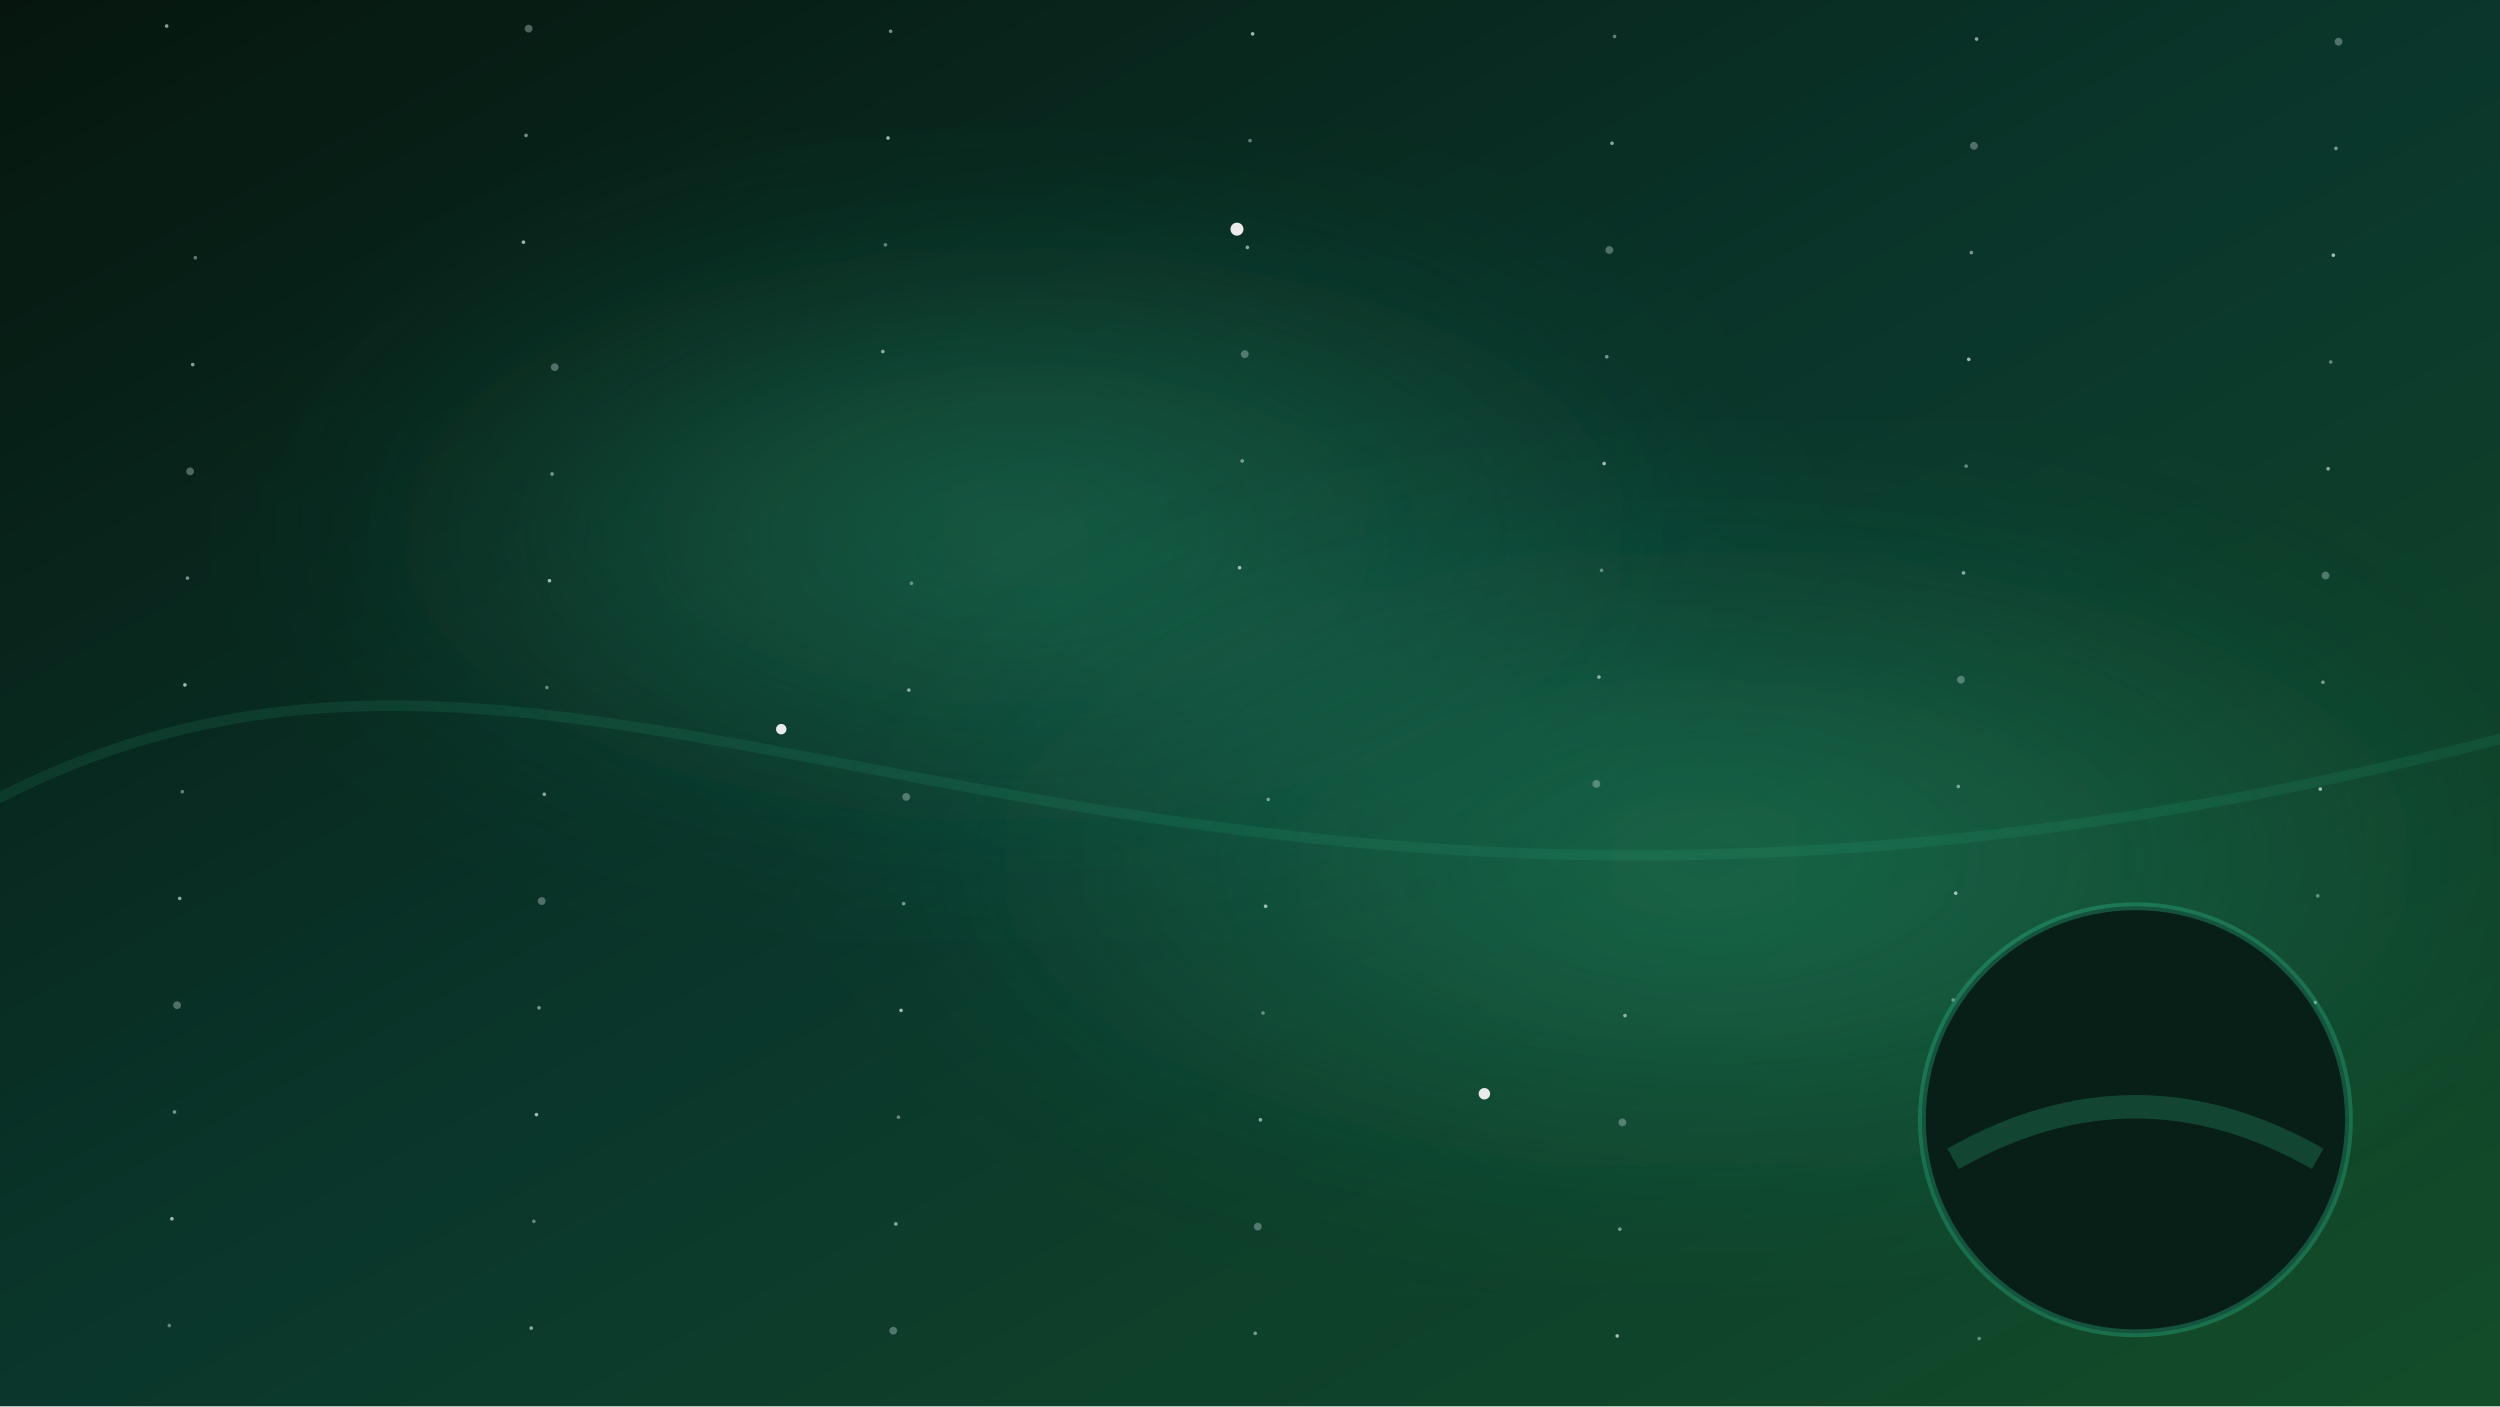
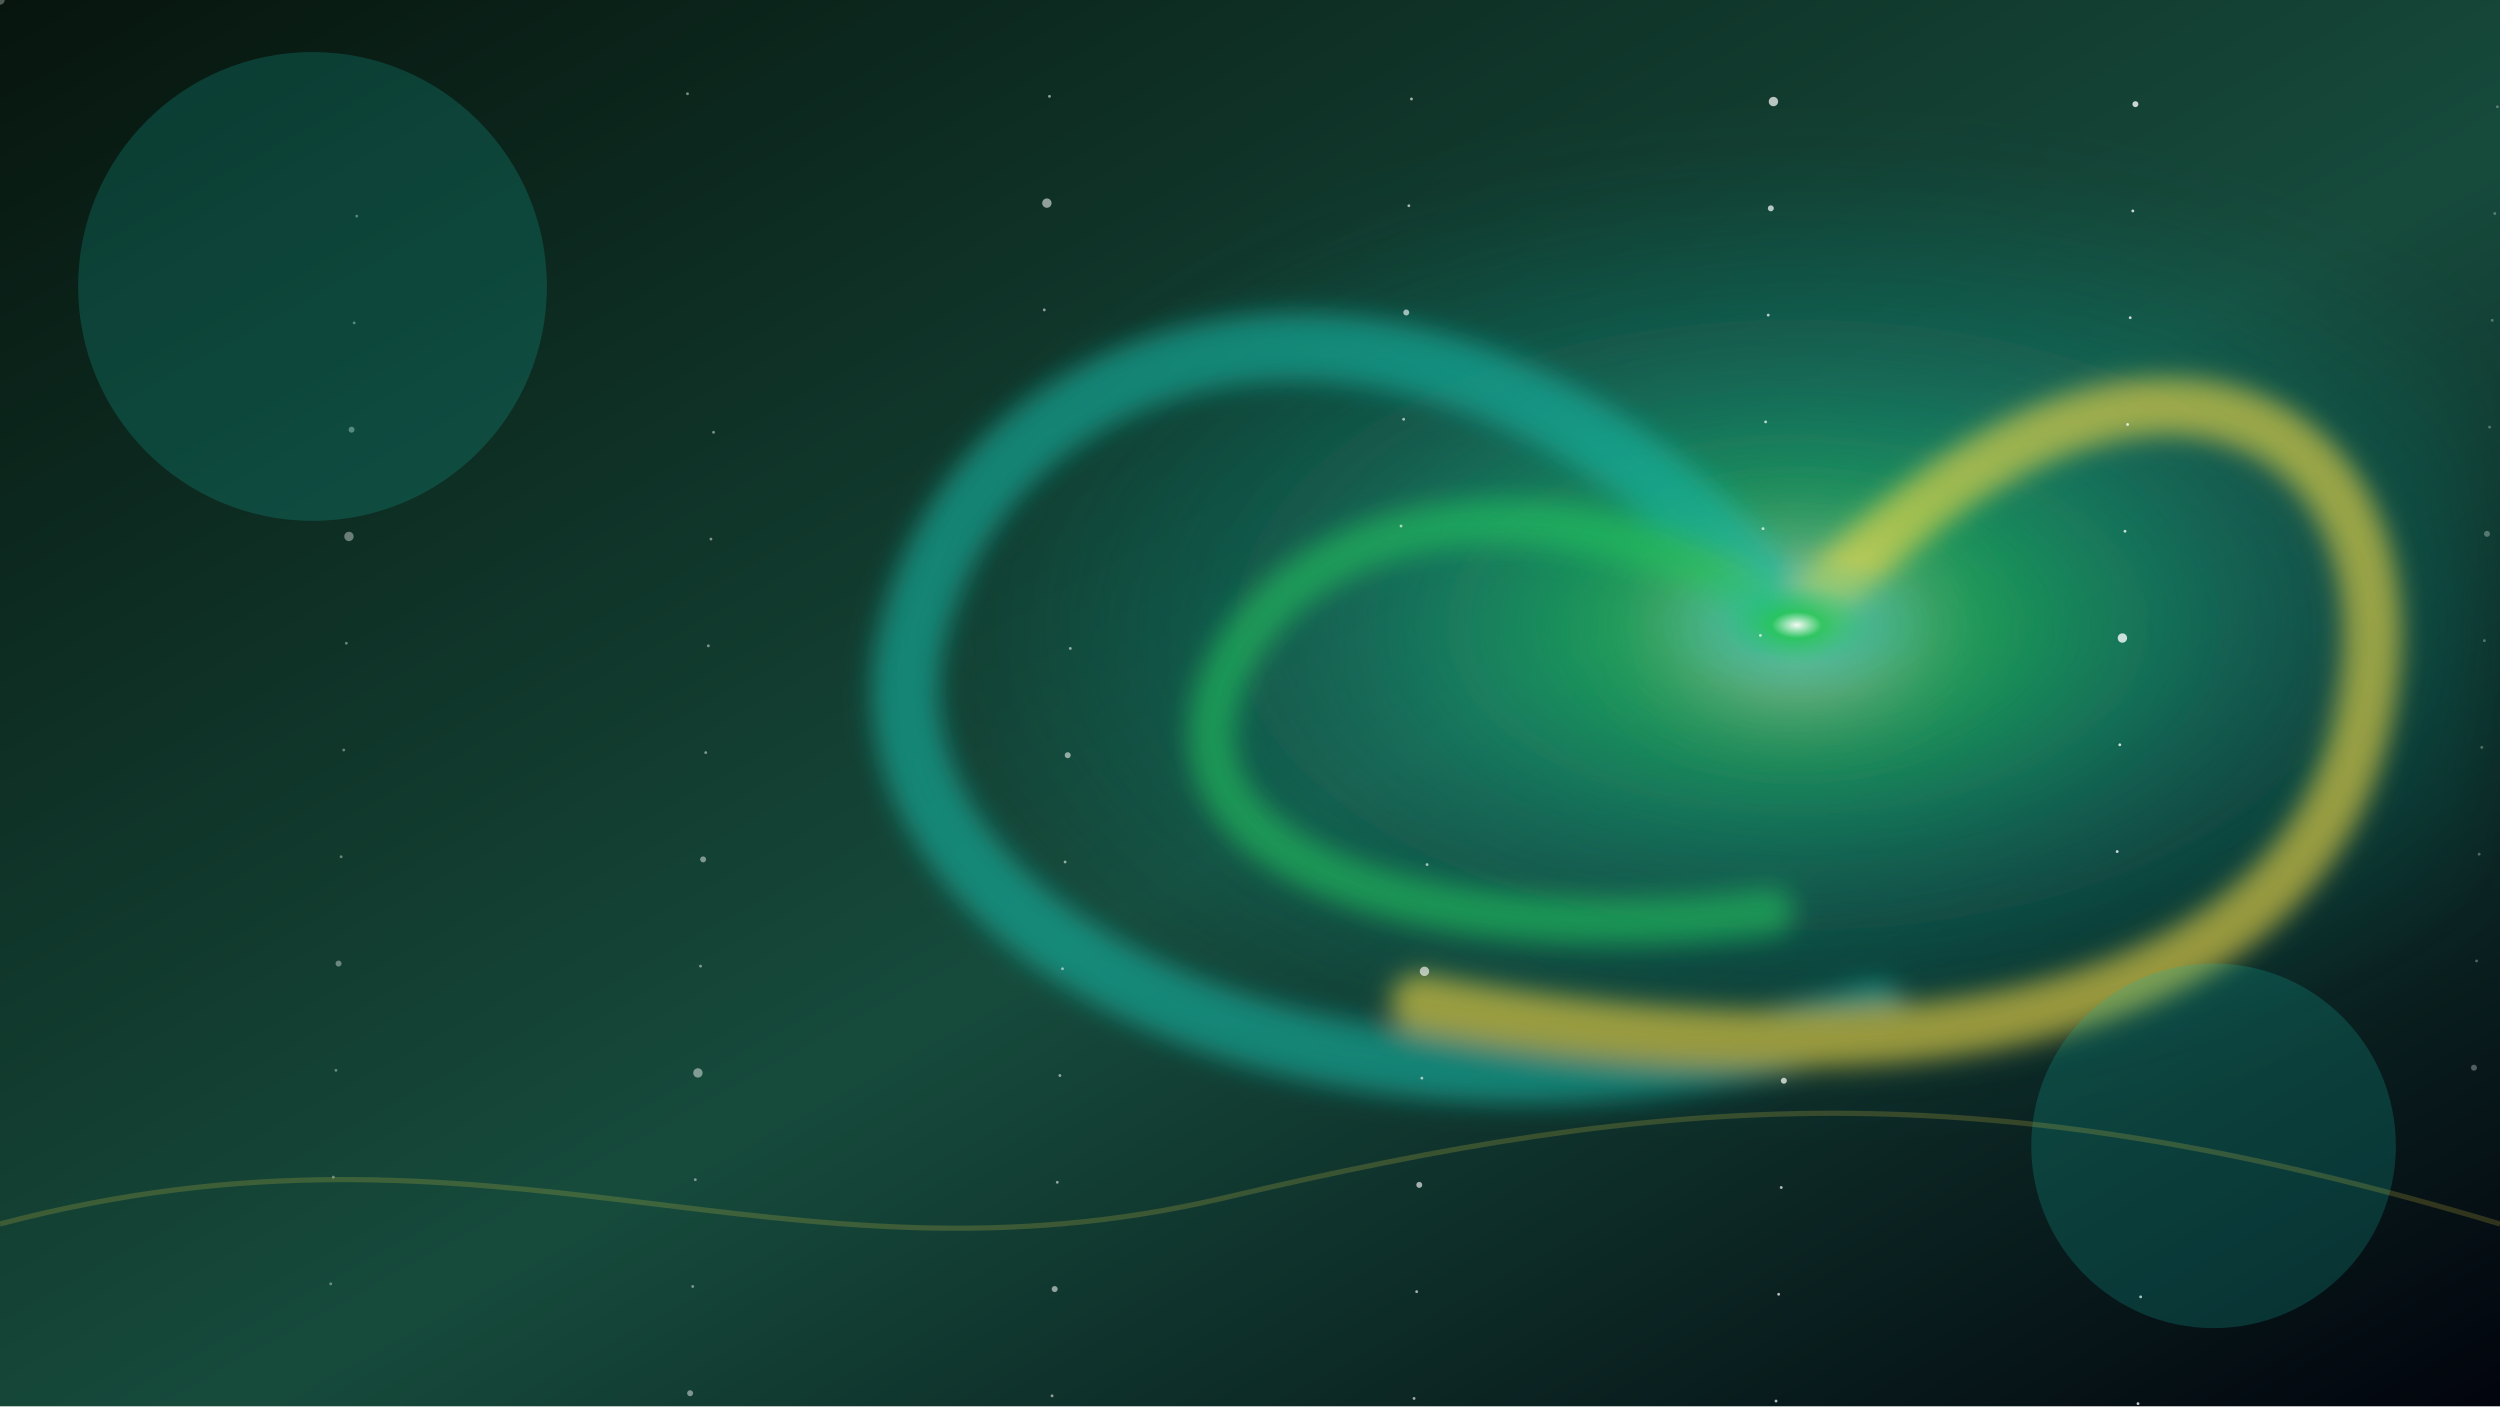
- <svg xmlns="http://www.w3.org/2000/svg" width="960" height="540">
+ <svg xmlns="http://www.w3.org/2000/svg" width="960" height="540" viewBox="0 0 960 540">
  <defs>
-     <linearGradient id="b" x1="0" y1="0" x2="1" y2="1">
-       <stop stop-color="#07180f" />
-       <stop offset=".5" stop-color="#0b3b2f" />
-       <stop offset="1" stop-color="#14532d" />
+     <linearGradient id="bg" x1="0" y1="0" x2="1" y2="1">
+       <stop stop-color="#07150e" />
+       <stop offset=".55" stop-color="#164b3c" />
+       <stop offset="1" stop-color="#02040d" />
    </linearGradient>
-     <radialGradient id="n">
-       <stop stop-color="#34d399" stop-opacity=".34" />
-       <stop offset="1" stop-color="#34d399" stop-opacity="0" />
+     <radialGradient id="core">
+       <stop stop-color="#fff" stop-opacity=".98" />
+       <stop offset=".18" stop-color="#22c55e" stop-opacity=".9" />
+       <stop offset=".55" stop-color="#14b8a6" stop-opacity=".32" />
+       <stop offset="1" stop-color="#14b8a6" stop-opacity="0" />
    </radialGradient>
-     <filter id="bl">
-       <feGaussianBlur stdDeviation="34" />
+     <filter id="blur">
+       <feGaussianBlur stdDeviation="18" />
+     </filter>
+     <filter id="soft">
+       <feGaussianBlur stdDeviation="5" />
    </filter>
  </defs>
-   <rect width="960" height="540" fill="url(#b)" />
-   <ellipse cx="390" cy="205" rx="280" ry="130" fill="url(#n)" filter="url(#bl)" />
-   <ellipse cx="655" cy="330" rx="320" ry="140" fill="url(#n)" filter="url(#bl)" />
-   <path d="M-40 330 C220 154, 410 445, 1010 270" fill="none" stroke="#34d399" stroke-opacity=".12" stroke-width="4" />
-   <circle cx="213" cy="141" r="1.5" fill="#e8f7ff" opacity="0.35" />
-   <circle cx="350" cy="224" r="0.7" fill="#e8f7ff" opacity="0.45" />
-   <circle cx="487" cy="307" r="0.7" fill="#e8f7ff" opacity="0.55" />
-   <circle cx="624" cy="390" r="0.7" fill="#e8f7ff" opacity="0.65" />
-   <circle cx="761" cy="473" r="0.7" fill="#e8f7ff" opacity="0.75" />
-   <circle cx="898" cy="16" r="1.5" fill="#e8f7ff" opacity="0.35" />
-   <circle cx="75" cy="99" r="0.7" fill="#e8f7ff" opacity="0.45" />
-   <circle cx="212" cy="182" r="0.7" fill="#e8f7ff" opacity="0.55" />
-   <circle cx="349" cy="265" r="0.7" fill="#e8f7ff" opacity="0.65" />
-   <circle cx="486" cy="348" r="0.7" fill="#e8f7ff" opacity="0.75" />
-   <circle cx="623" cy="431" r="1.5" fill="#e8f7ff" opacity="0.35" />
-   <circle cx="760" cy="514" r="0.7" fill="#e8f7ff" opacity="0.45" />
-   <circle cx="897" cy="57" r="0.7" fill="#e8f7ff" opacity="0.55" />
-   <circle cx="74" cy="140" r="0.7" fill="#e8f7ff" opacity="0.65" />
-   <circle cx="211" cy="223" r="0.7" fill="#e8f7ff" opacity="0.75" />
-   <circle cx="348" cy="306" r="1.5" fill="#e8f7ff" opacity="0.35" />
-   <circle cx="485" cy="389" r="0.7" fill="#e8f7ff" opacity="0.45" />
-   <circle cx="622" cy="472" r="0.7" fill="#e8f7ff" opacity="0.55" />
-   <circle cx="759" cy="15" r="0.7" fill="#e8f7ff" opacity="0.65" />
-   <circle cx="896" cy="98" r="0.7" fill="#e8f7ff" opacity="0.75" />
-   <circle cx="73" cy="181" r="1.5" fill="#e8f7ff" opacity="0.35" />
-   <circle cx="210" cy="264" r="0.7" fill="#e8f7ff" opacity="0.45" />
-   <circle cx="347" cy="347" r="0.7" fill="#e8f7ff" opacity="0.55" />
-   <circle cx="484" cy="430" r="0.7" fill="#e8f7ff" opacity="0.65" />
-   <circle cx="621" cy="513" r="0.7" fill="#e8f7ff" opacity="0.75" />
-   <circle cx="758" cy="56" r="1.5" fill="#e8f7ff" opacity="0.35" />
-   <circle cx="895" cy="139" r="0.7" fill="#e8f7ff" opacity="0.45" />
-   <circle cx="72" cy="222" r="0.7" fill="#e8f7ff" opacity="0.55" />
-   <circle cx="209" cy="305" r="0.7" fill="#e8f7ff" opacity="0.65" />
-   <circle cx="346" cy="388" r="0.7" fill="#e8f7ff" opacity="0.75" />
-   <circle cx="483" cy="471" r="1.5" fill="#e8f7ff" opacity="0.35" />
-   <circle cx="620" cy="14" r="0.7" fill="#e8f7ff" opacity="0.45" />
-   <circle cx="757" cy="97" r="0.7" fill="#e8f7ff" opacity="0.55" />
-   <circle cx="894" cy="180" r="0.7" fill="#e8f7ff" opacity="0.65" />
-   <circle cx="71" cy="263" r="0.7" fill="#e8f7ff" opacity="0.75" />
-   <circle cx="208" cy="346" r="1.5" fill="#e8f7ff" opacity="0.35" />
-   <circle cx="345" cy="429" r="0.7" fill="#e8f7ff" opacity="0.45" />
-   <circle cx="482" cy="512" r="0.7" fill="#e8f7ff" opacity="0.55" />
-   <circle cx="619" cy="55" r="0.7" fill="#e8f7ff" opacity="0.65" />
-   <circle cx="756" cy="138" r="0.7" fill="#e8f7ff" opacity="0.75" />
-   <circle cx="893" cy="221" r="1.5" fill="#e8f7ff" opacity="0.35" />
-   <circle cx="70" cy="304" r="0.7" fill="#e8f7ff" opacity="0.45" />
-   <circle cx="207" cy="387" r="0.7" fill="#e8f7ff" opacity="0.55" />
-   <circle cx="344" cy="470" r="0.7" fill="#e8f7ff" opacity="0.65" />
-   <circle cx="481" cy="13" r="0.7" fill="#e8f7ff" opacity="0.75" />
-   <circle cx="618" cy="96" r="1.5" fill="#e8f7ff" opacity="0.35" />
-   <circle cx="755" cy="179" r="0.7" fill="#e8f7ff" opacity="0.45" />
-   <circle cx="892" cy="262" r="0.7" fill="#e8f7ff" opacity="0.55" />
-   <circle cx="69" cy="345" r="0.7" fill="#e8f7ff" opacity="0.65" />
-   <circle cx="206" cy="428" r="0.7" fill="#e8f7ff" opacity="0.75" />
-   <circle cx="343" cy="511" r="1.5" fill="#e8f7ff" opacity="0.35" />
-   <circle cx="480" cy="54" r="0.7" fill="#e8f7ff" opacity="0.45" />
-   <circle cx="617" cy="137" r="0.7" fill="#e8f7ff" opacity="0.55" />
-   <circle cx="754" cy="220" r="0.7" fill="#e8f7ff" opacity="0.65" />
-   <circle cx="891" cy="303" r="0.7" fill="#e8f7ff" opacity="0.75" />
-   <circle cx="68" cy="386" r="1.5" fill="#e8f7ff" opacity="0.35" />
-   <circle cx="205" cy="469" r="0.7" fill="#e8f7ff" opacity="0.45" />
-   <circle cx="342" cy="12" r="0.7" fill="#e8f7ff" opacity="0.55" />
-   <circle cx="479" cy="95" r="0.7" fill="#e8f7ff" opacity="0.65" />
-   <circle cx="616" cy="178" r="0.7" fill="#e8f7ff" opacity="0.75" />
-   <circle cx="753" cy="261" r="1.5" fill="#e8f7ff" opacity="0.35" />
-   <circle cx="890" cy="344" r="0.7" fill="#e8f7ff" opacity="0.45" />
-   <circle cx="67" cy="427" r="0.7" fill="#e8f7ff" opacity="0.55" />
-   <circle cx="204" cy="510" r="0.7" fill="#e8f7ff" opacity="0.65" />
-   <circle cx="341" cy="53" r="0.7" fill="#e8f7ff" opacity="0.75" />
-   <circle cx="478" cy="136" r="1.5" fill="#e8f7ff" opacity="0.35" />
-   <circle cx="615" cy="219" r="0.7" fill="#e8f7ff" opacity="0.45" />
-   <circle cx="752" cy="302" r="0.7" fill="#e8f7ff" opacity="0.55" />
-   <circle cx="889" cy="385" r="0.7" fill="#e8f7ff" opacity="0.65" />
-   <circle cx="66" cy="468" r="0.7" fill="#e8f7ff" opacity="0.75" />
-   <circle cx="203" cy="11" r="1.5" fill="#e8f7ff" opacity="0.35" />
-   <circle cx="340" cy="94" r="0.7" fill="#e8f7ff" opacity="0.45" />
-   <circle cx="477" cy="177" r="0.7" fill="#e8f7ff" opacity="0.55" />
-   <circle cx="614" cy="260" r="0.7" fill="#e8f7ff" opacity="0.65" />
-   <circle cx="751" cy="343" r="0.7" fill="#e8f7ff" opacity="0.75" />
-   <circle cx="888" cy="426" r="1.5" fill="#e8f7ff" opacity="0.35" />
-   <circle cx="65" cy="509" r="0.7" fill="#e8f7ff" opacity="0.45" />
-   <circle cx="202" cy="52" r="0.7" fill="#e8f7ff" opacity="0.55" />
-   <circle cx="339" cy="135" r="0.7" fill="#e8f7ff" opacity="0.65" />
-   <circle cx="476" cy="218" r="0.7" fill="#e8f7ff" opacity="0.75" />
-   <circle cx="613" cy="301" r="1.5" fill="#e8f7ff" opacity="0.35" />
-   <circle cx="750" cy="384" r="0.7" fill="#e8f7ff" opacity="0.45" />
-   <circle cx="887" cy="467" r="0.7" fill="#e8f7ff" opacity="0.55" />
-   <circle cx="64" cy="10" r="0.7" fill="#e8f7ff" opacity="0.65" />
-   <circle cx="201" cy="93" r="0.7" fill="#e8f7ff" opacity="0.75" />
-   <circle cx="820" cy="430" r="82" fill="#092219" stroke="#34d399" stroke-opacity=".32" stroke-width="3" />
-   <path d="M750 445 Q820 405 890 445" fill="none" stroke="#34d399" stroke-opacity=".24" stroke-width="9" />
-   <circle cx="475" cy="88" r="2.5" fill="#fff" />
-   <circle cx="570" cy="420" r="2.2" fill="#fff" />
-   <circle cx="300" cy="280" r="2" fill="#fff" />
-   <rect width="960" height="540" fill="#000" opacity=".08" />
+   <rect width="960" height="540" fill="url(#bg)" />
+   <ellipse cx="690" cy="240" rx="330" ry="180" fill="url(#core)" filter="url(#blur)" opacity=".8" />
+   <g fill="none" stroke-linecap="round" opacity=".58" filter="url(#soft)">
+     <path d="M690 240 C565 80 380 115 350 245 C325 355 505 455 720 390" stroke="#14b8a6" stroke-width="26" />
+     <path d="M690 240 C820 92 940 160 905 286 C875 390 735 420 545 385" stroke="#fde047" stroke-width="22" />
+     <path d="M690 240 C610 180 500 190 470 260 C440 335 560 365 680 350" stroke="#22c55e" stroke-width="18" />
+   </g>
+   <ellipse cx="690" cy="240" rx="54" ry="28" fill="url(#core)" opacity=".95" />
+   <g fill="#fff">
+     <circle cx="0" cy="0" r="1.8" opacity="0.3" />
+     <circle cx="137" cy="83" r="0.55" opacity="0.38" />
+     <circle cx="274" cy="166" r="0.55" opacity="0.46" />
+     <circle cx="411" cy="249" r="0.55" opacity="0.54" />
+     <circle cx="548" cy="332" r="0.55" opacity="0.62" />
+     <circle cx="685" cy="415" r="1.15" opacity="0.7" />
+     <circle cx="822" cy="498" r="0.55" opacity="0.78" />
+     <circle cx="959" cy="41" r="0.55" opacity="0.3" />
+     <circle cx="136" cy="124" r="0.55" opacity="0.38" />
+     <circle cx="273" cy="207" r="0.55" opacity="0.46" />
+     <circle cx="410" cy="290" r="1.15" opacity="0.54" />
+     <circle cx="547" cy="373" r="1.8" opacity="0.62" />
+     <circle cx="684" cy="456" r="0.55" opacity="0.7" />
+     <circle cx="821" cy="539" r="0.55" opacity="0.78" />
+     <circle cx="958" cy="82" r="0.55" opacity="0.3" />
+     <circle cx="135" cy="165" r="1.15" opacity="0.38" />
+     <circle cx="272" cy="248" r="0.55" opacity="0.46" />
+     <circle cx="409" cy="331" r="0.55" opacity="0.54" />
+     <circle cx="546" cy="414" r="0.55" opacity="0.62" />
+     <circle cx="683" cy="497" r="0.55" opacity="0.7" />
+     <circle cx="820" cy="40" r="1.15" opacity="0.78" />
+     <circle cx="957" cy="123" r="0.55" opacity="0.3" />
+     <circle cx="134" cy="206" r="1.8" opacity="0.38" />
+     <circle cx="271" cy="289" r="0.55" opacity="0.46" />
+     <circle cx="408" cy="372" r="0.55" opacity="0.54" />
+     <circle cx="545" cy="455" r="1.15" opacity="0.62" />
+     <circle cx="682" cy="538" r="0.55" opacity="0.7" />
+     <circle cx="819" cy="81" r="0.55" opacity="0.78" />
+     <circle cx="956" cy="164" r="0.55" opacity="0.3" />
+     <circle cx="133" cy="247" r="0.55" opacity="0.38" />
+     <circle cx="270" cy="330" r="1.15" opacity="0.46" />
+     <circle cx="407" cy="413" r="0.55" opacity="0.54" />
+     <circle cx="544" cy="496" r="0.55" opacity="0.62" />
+     <circle cx="681" cy="39" r="1.8" opacity="0.7" />
+     <circle cx="818" cy="122" r="0.55" opacity="0.78" />
+     <circle cx="955" cy="205" r="1.15" opacity="0.3" />
+     <circle cx="132" cy="288" r="0.55" opacity="0.38" />
+     <circle cx="269" cy="371" r="0.55" opacity="0.46" />
+     <circle cx="406" cy="454" r="0.55" opacity="0.54" />
+     <circle cx="543" cy="537" r="0.55" opacity="0.62" />
+     <circle cx="680" cy="80" r="1.15" opacity="0.7" />
+     <circle cx="817" cy="163" r="0.55" opacity="0.78" />
+     <circle cx="954" cy="246" r="0.55" opacity="0.3" />
+     <circle cx="131" cy="329" r="0.55" opacity="0.38" />
+     <circle cx="268" cy="412" r="1.8" opacity="0.46" />
+     <circle cx="405" cy="495" r="1.15" opacity="0.54" />
+     <circle cx="542" cy="38" r="0.55" opacity="0.62" />
+     <circle cx="679" cy="121" r="0.55" opacity="0.7" />
+     <circle cx="816" cy="204" r="0.55" opacity="0.78" />
+     <circle cx="953" cy="287" r="0.55" opacity="0.3" />
+     <circle cx="130" cy="370" r="1.15" opacity="0.38" />
+     <circle cx="267" cy="453" r="0.55" opacity="0.46" />
+     <circle cx="404" cy="536" r="0.55" opacity="0.54" />
+     <circle cx="541" cy="79" r="0.55" opacity="0.62" />
+     <circle cx="678" cy="162" r="0.55" opacity="0.7" />
+     <circle cx="815" cy="245" r="1.8" opacity="0.78" />
+     <circle cx="952" cy="328" r="0.55" opacity="0.3" />
+     <circle cx="129" cy="411" r="0.55" opacity="0.38" />
+     <circle cx="266" cy="494" r="0.55" opacity="0.46" />
+     <circle cx="403" cy="37" r="0.55" opacity="0.54" />
+     <circle cx="540" cy="120" r="1.15" opacity="0.62" />
+     <circle cx="677" cy="203" r="0.55" opacity="0.7" />
+     <circle cx="814" cy="286" r="0.55" opacity="0.78" />
+     <circle cx="951" cy="369" r="0.55" opacity="0.3" />
+     <circle cx="128" cy="452" r="0.55" opacity="0.38" />
+     <circle cx="265" cy="535" r="1.15" opacity="0.46" />
+     <circle cx="402" cy="78" r="1.8" opacity="0.54" />
+     <circle cx="539" cy="161" r="0.55" opacity="0.62" />
+     <circle cx="676" cy="244" r="0.55" opacity="0.7" />
+     <circle cx="813" cy="327" r="0.55" opacity="0.78" />
+     <circle cx="950" cy="410" r="1.15" opacity="0.3" />
+     <circle cx="127" cy="493" r="0.55" opacity="0.38" />
+     <circle cx="264" cy="36" r="0.55" opacity="0.46" />
+     <circle cx="401" cy="119" r="0.55" opacity="0.54" />
+     <circle cx="538" cy="202" r="0.55" opacity="0.62" />
+   </g>
+   <g fill="#14b8a6" opacity=".22">
+     <circle cx="120" cy="110" r="90" />
+     <circle cx="850" cy="440" r="70" />
+   </g>
+   <path d="M0 470 C190 420 300 500 470 460 S760 410 960 470" fill="none" stroke="#fde047" stroke-opacity=".18" stroke-width="2" />
</svg>
